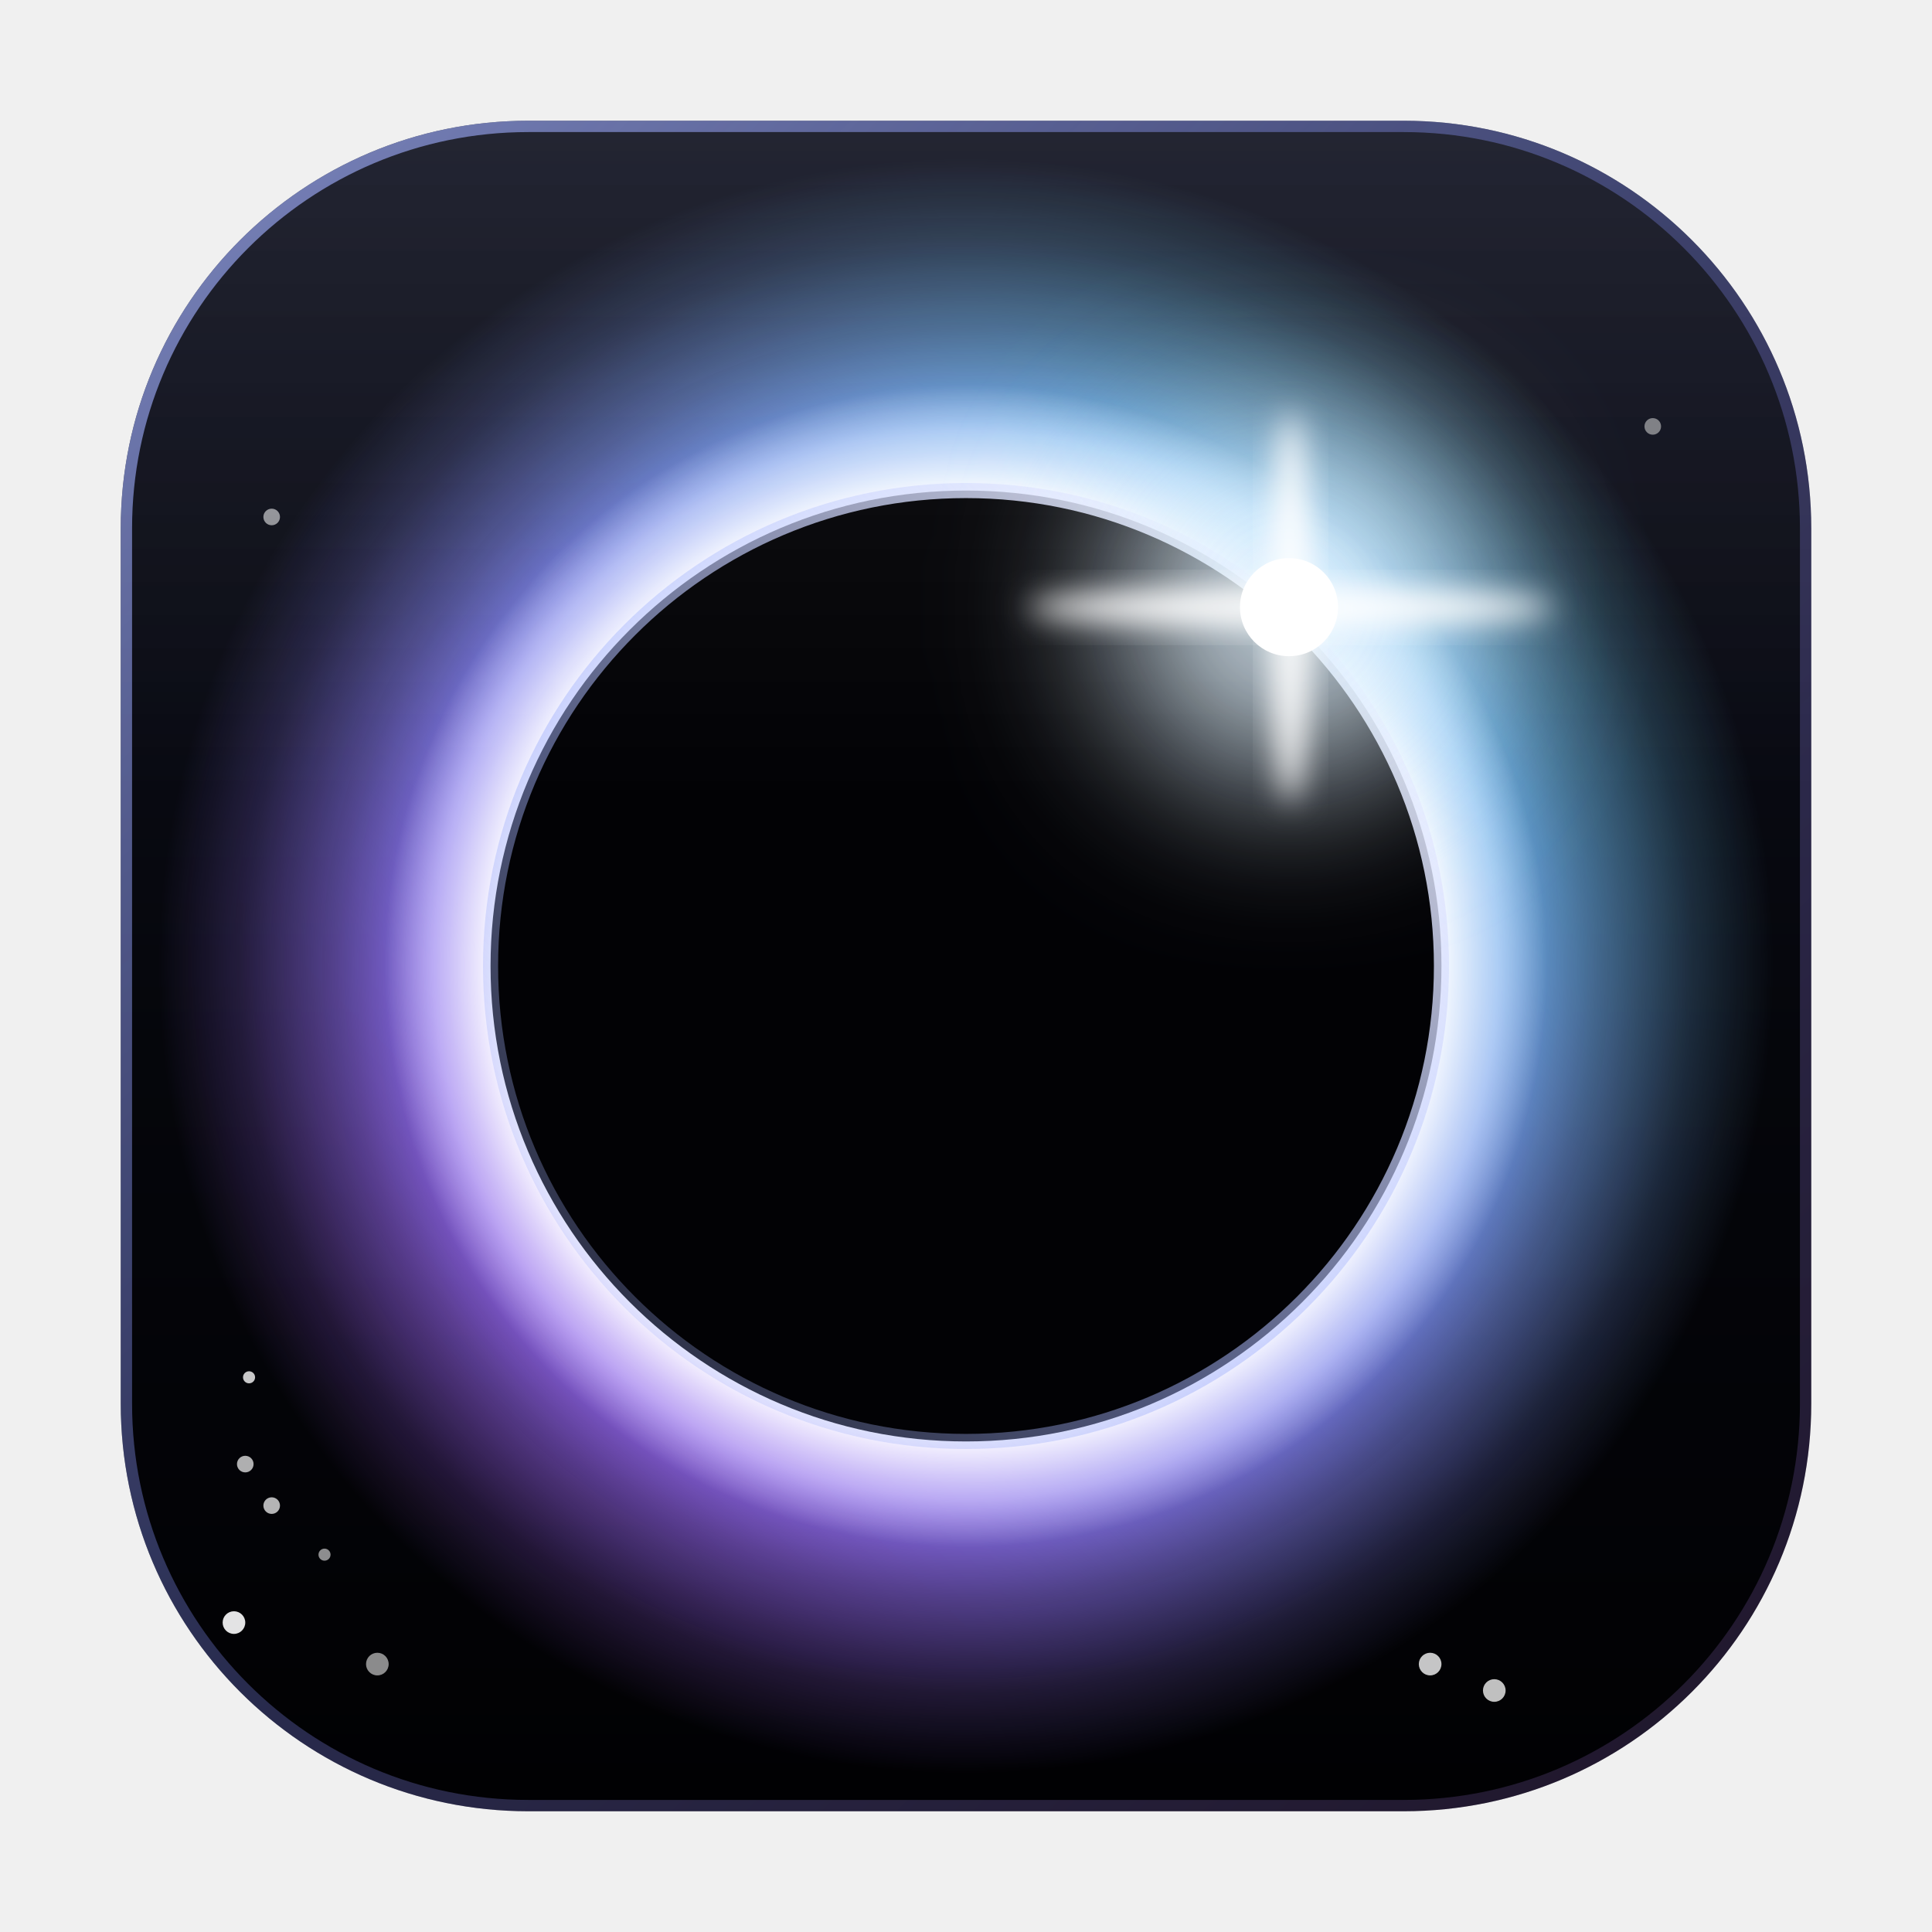
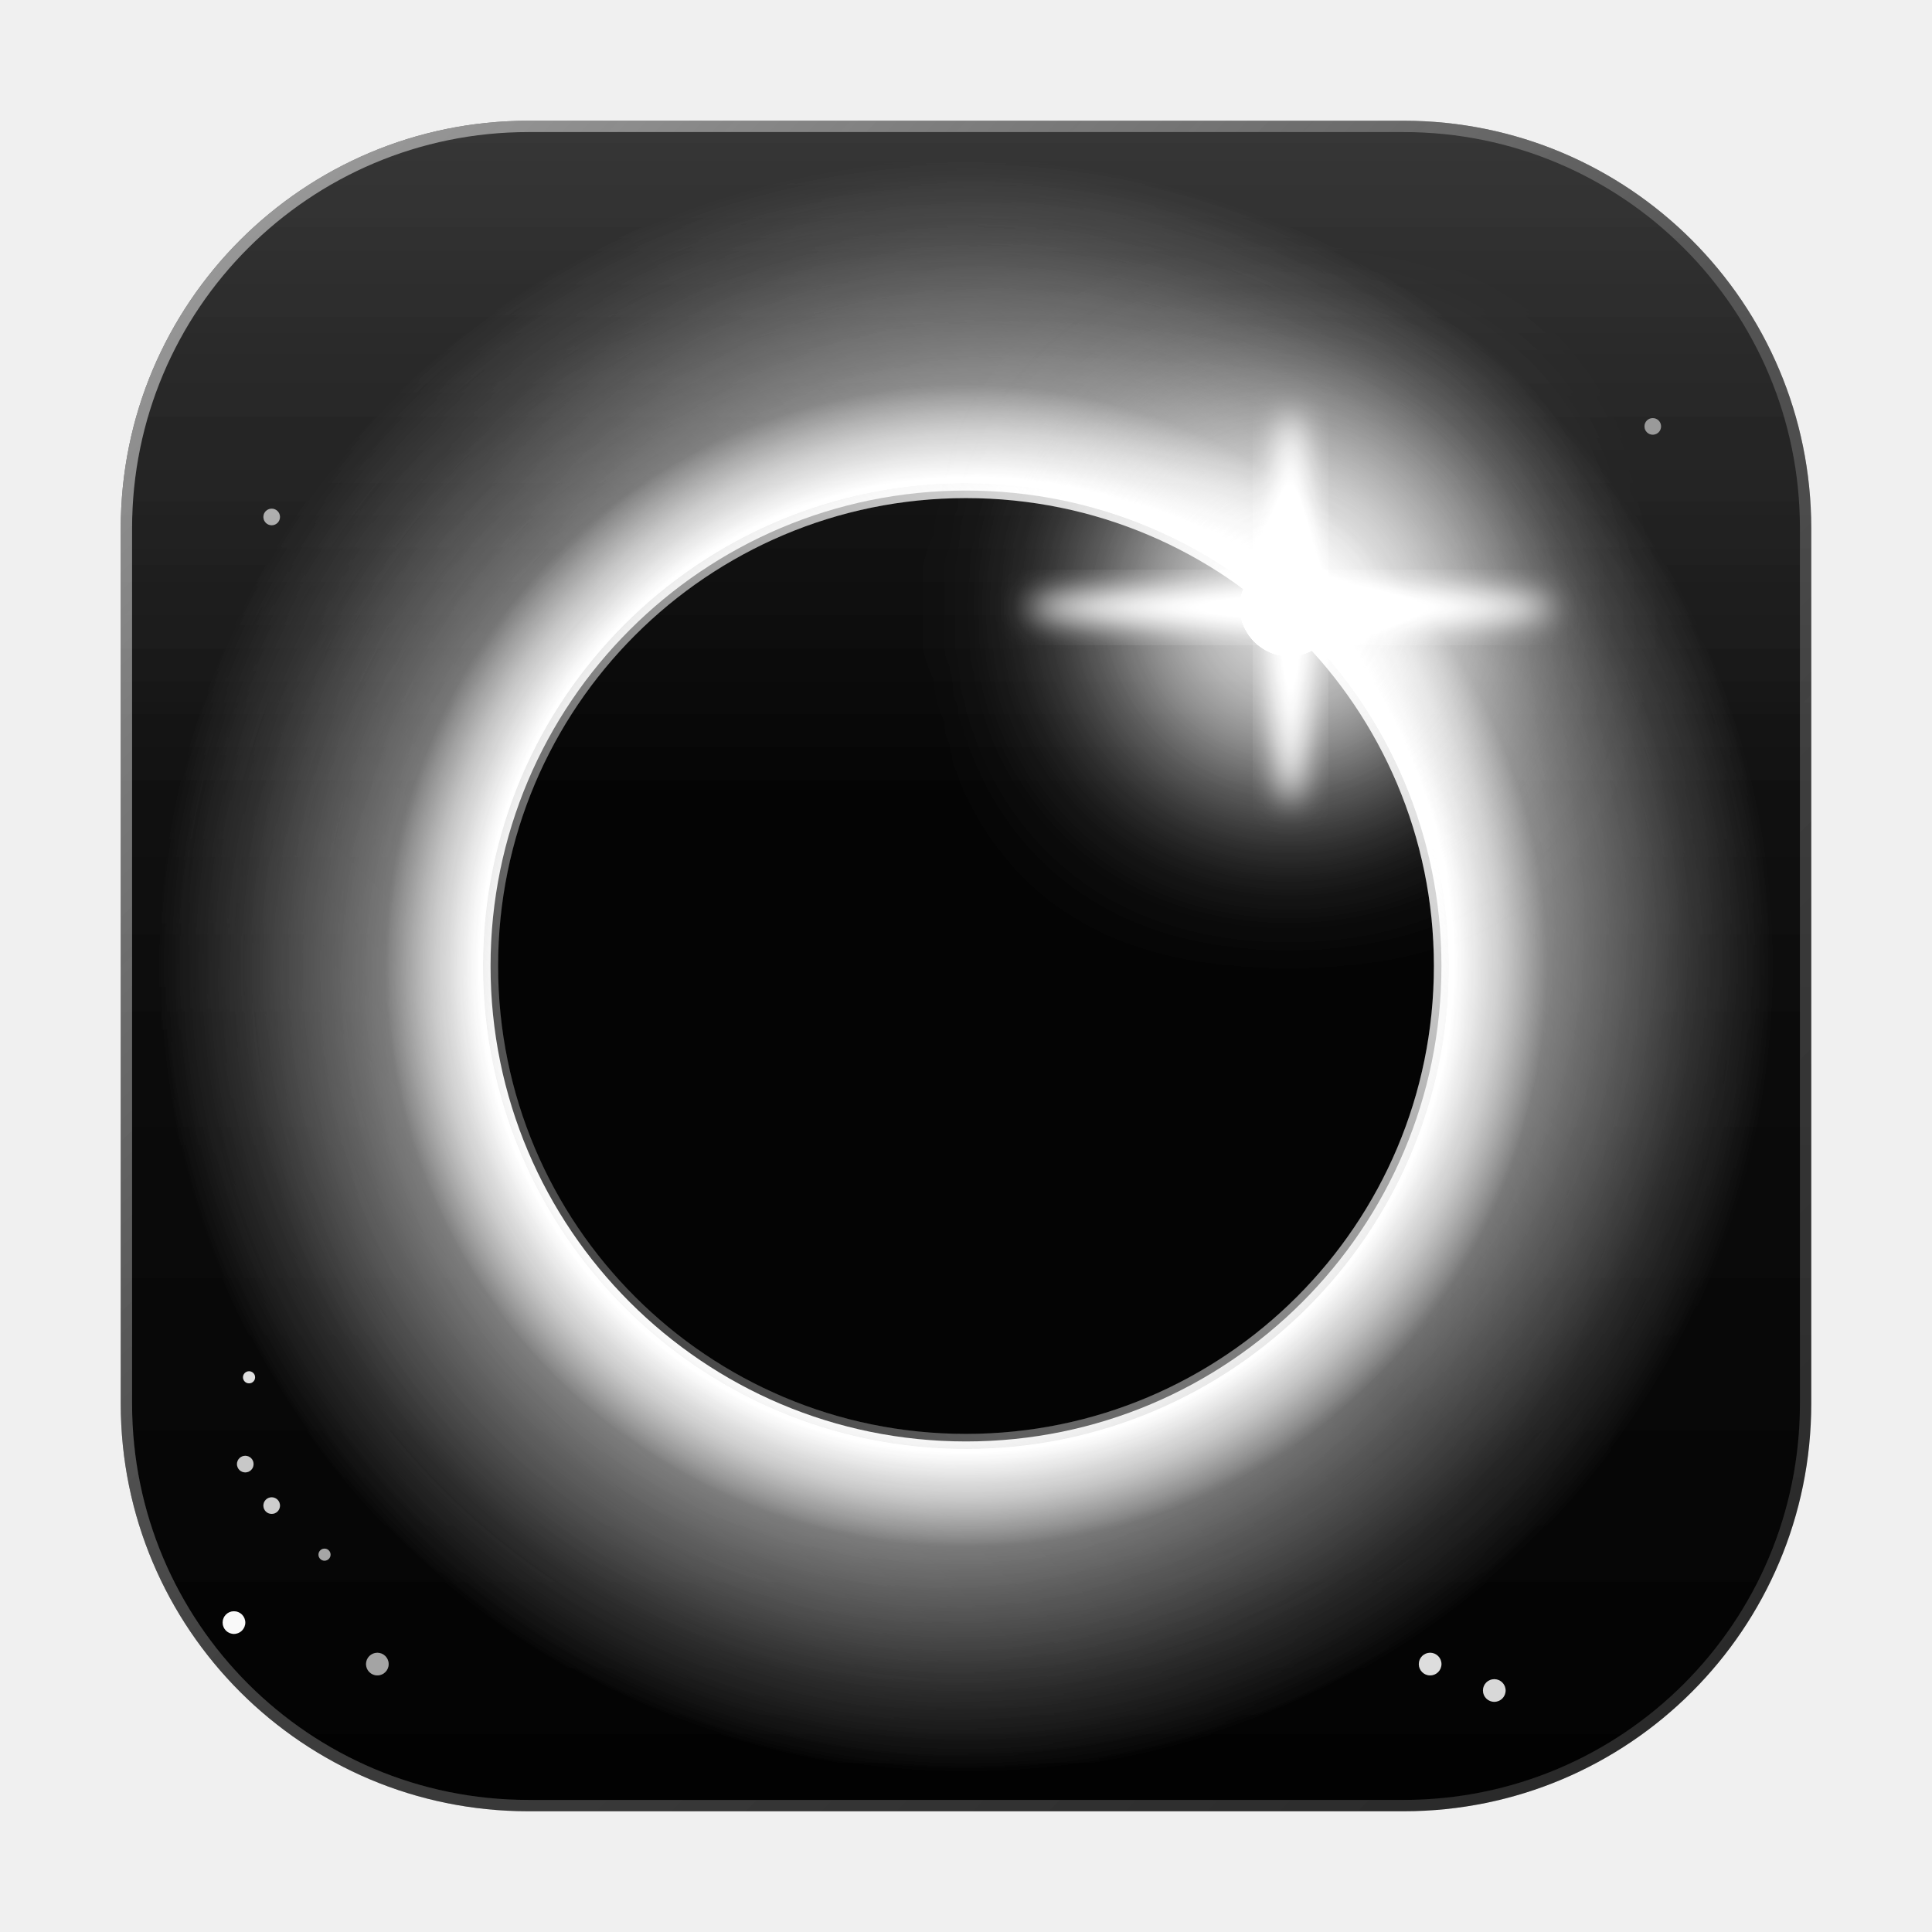
<svg xmlns="http://www.w3.org/2000/svg" viewBox="0 0 512 512" width="512" height="512">
  <defs>
    <linearGradient id="bg" x1="0" y1="0" x2="0" y2="1">
      <stop offset="0" stop-color="#101221" />
      <stop offset=".55" stop-color="#05060b" />
      <stop offset="1" stop-color="#010103" />
    </linearGradient>
    <linearGradient id="edge" x1="0" y1="0" x2="1" y2="1">
      <stop offset="0" stop-color="#a5b4fc" stop-opacity=".7" />
      <stop offset=".5" stop-color="#818cf8" stop-opacity=".3" />
      <stop offset="1" stop-color="#c084fc" stop-opacity=".15" />
    </linearGradient>
    <linearGradient id="sheen" x1="0" y1="0" x2="0" y2="1">
      <stop offset="0" stop-color="#fff" stop-opacity=".08" />
      <stop offset=".4" stop-color="#fff" stop-opacity="0" />
    </linearGradient>
    <filter id="b4" x="-50%" y="-50%" width="200%" height="200%">
      <feGaussianBlur stdDeviation="4" />
    </filter>
    <filter id="b10" x="-100%" y="-100%" width="300%" height="300%">
      <feGaussianBlur stdDeviation="10" />
    </filter>
    <filter id="b22" x="-100%" y="-100%" width="300%" height="300%">
      <feGaussianBlur stdDeviation="22" />
    </filter>
    <clipPath id="tile">
      <rect x="32" y="32" width="448" height="448" rx="108" />
    </clipPath>
    <radialGradient id="corona" cx="256" cy="256" r="214" gradientUnits="userSpaceOnUse">
      <stop offset=".58" stop-color="#ffffff" />
      <stop offset=".63" stop-color="#c7d2fe" stop-opacity=".9" />
      <stop offset=".74" stop-color="#818cf8" stop-opacity=".5" />
      <stop offset=".87" stop-color="#7c3aed" stop-opacity=".18" />
      <stop offset="1" stop-color="#7c3aed" stop-opacity="0" />
    </radialGradient>
    <linearGradient id="limb" x1="1" y1="0" x2="0" y2="1">
      <stop offset="0" stop-color="#fff" />
      <stop offset=".6" stop-color="#a5b4fc" stop-opacity=".5" />
      <stop offset="1" stop-color="#a5b4fc" stop-opacity=".15" />
    </linearGradient>
    <linearGradient id="hue" x1="430" y1="80" x2="80" y2="430" gradientUnits="userSpaceOnUse">
-       <stop offset="0" stop-color="#67e8f9" />
-       <stop offset=".5" stop-color="#818cf8" />
-       <stop offset="1" stop-color="#a855f7" />
+       <stop offset="0" stop-color="#2dd4bf" />
+       <stop offset=".5" stop-color="#8b5cf6" />
+       <stop offset="1" stop-color="#f472b6" />
    </linearGradient>
    <radialGradient id="glowshape" cx="256" cy="256" r="214" gradientUnits="userSpaceOnUse">
      <stop offset=".58" stop-color="#fff" />
      <stop offset=".66" stop-color="#fff" stop-opacity=".95" />
      <stop offset=".78" stop-color="#fff" stop-opacity=".55" />
      <stop offset=".9" stop-color="#fff" stop-opacity=".2" />
      <stop offset="1" stop-color="#fff" stop-opacity="0" />
    </radialGradient>
    <mask id="ring">
      <circle cx="256" cy="256" r="214" fill="url(#glowshape)" />
    </mask>
    <radialGradient id="hot" cx="256" cy="256" r="214" gradientUnits="userSpaceOnUse">
      <stop offset=".58" stop-color="#fff" />
      <stop offset=".64" stop-color="#fff" stop-opacity=".55" />
      <stop offset=".72" stop-color="#fff" stop-opacity="0" />
    </radialGradient>
+     <filter id="mono" filterUnits="userSpaceOnUse" x="0" y="0" width="512" height="512" color-interpolation-filters="sRGB">
+       <feColorMatrix type="saturate" values="0" />
+       <feComponentTransfer>
+         <feFuncR type="gamma" amplitude="1.08" exponent="0.85" />
+         <feFuncG type="gamma" amplitude="1.08" exponent="0.85" />
+         <feFuncB type="gamma" amplitude="1.08" exponent="0.85" />
+       </feComponentTransfer>
+     </filter>
  </defs>
-   <g clip-path="url(#tile)">
-     <rect x="32" y="32" width="448" height="448" fill="url(#bg)" />
-     <circle cx="65" cy="388" r="2.2" fill="#fff" opacity="0.68" />
-     <circle cx="66" cy="365" r="1.6" fill="#fff" opacity="0.78" />
-     <circle cx="72" cy="399" r="2.2" fill="#fff" opacity="0.70" />
-     <circle cx="438" cy="113" r="2.2" fill="#fff" opacity="0.45" />
-     <circle cx="396" cy="448" r="3" fill="#fff" opacity="0.75" />
-     <circle cx="86" cy="412" r="1.6" fill="#fff" opacity="0.55" />
-     <circle cx="72" cy="137" r="2.2" fill="#fff" opacity="0.55" />
-     <circle cx="100" cy="441" r="3" fill="#fff" opacity="0.54" />
-     <circle cx="379" cy="441" r="3" fill="#fff" opacity="0.77" />
-     <circle cx="62" cy="430" r="3" fill="#fff" opacity="0.89" />
-     <rect x="32" y="32" width="448" height="448" fill="url(#hue)" mask="url(#ring)" />
-     <circle cx="256" cy="256" r="214" fill="url(#hot)" />
-     <circle cx="256" cy="256" r="126" fill="#020205" />
-     <circle cx="256" cy="256" r="126" fill="none" stroke="url(#limb)" stroke-width="4" />
-     <circle cx="341.6" cy="160.9" r="46" fill="#e0f2fe" opacity=".85" filter="url(#b22)" />
-     <ellipse cx="342" cy="161" rx="70" ry="5" fill="#fff" filter="url(#b4)" />
-     <ellipse cx="342" cy="161" rx="5" ry="52" fill="#fff" filter="url(#b4)" />
-     <circle cx="341.6" cy="160.9" r="13" fill="#fff" />
-     <rect x="32" y="32" width="448" height="448" fill="url(#sheen)" />
+   <g filter="url(#mono)">
+     <g clip-path="url(#tile)">
+       <rect x="32" y="32" width="448" height="448" fill="url(#bg)" />
+       <circle cx="65" cy="388" r="2.2" fill="#fff" opacity="0.68" />
+       <circle cx="66" cy="365" r="1.6" fill="#fff" opacity="0.78" />
+       <circle cx="72" cy="399" r="2.2" fill="#fff" opacity="0.70" />
+       <circle cx="438" cy="113" r="2.2" fill="#fff" opacity="0.45" />
+       <circle cx="396" cy="448" r="3" fill="#fff" opacity="0.75" />
+       <circle cx="86" cy="412" r="1.6" fill="#fff" opacity="0.55" />
+       <circle cx="72" cy="137" r="2.2" fill="#fff" opacity="0.55" />
+       <circle cx="100" cy="441" r="3" fill="#fff" opacity="0.54" />
+       <circle cx="379" cy="441" r="3" fill="#fff" opacity="0.77" />
+       <circle cx="62" cy="430" r="3" fill="#fff" opacity="0.89" />
+       <rect x="32" y="32" width="448" height="448" fill="url(#hue)" mask="url(#ring)" />
+       <circle cx="256" cy="256" r="214" fill="url(#hot)" />
+       <circle cx="256" cy="256" r="126" fill="#020205" />
+       <circle cx="256" cy="256" r="126" fill="none" stroke="url(#limb)" stroke-width="4" />
+       <circle cx="341.6" cy="160.9" r="46" fill="#e0f2fe" opacity=".85" filter="url(#b22)" />
+       <ellipse cx="342" cy="161" rx="70" ry="5" fill="#fff" filter="url(#b4)" />
+       <ellipse cx="342" cy="161" rx="5" ry="52" fill="#fff" filter="url(#b4)" />
+       <circle cx="341.6" cy="160.9" r="13" fill="#fff" />
+       <rect x="32" y="32" width="448" height="448" fill="url(#sheen)" />
+     </g>
+     <rect x="33.5" y="33.5" width="445" height="445" rx="106.5" fill="none" stroke="url(#edge)" stroke-width="3" />
  </g>
-   <rect x="33.5" y="33.5" width="445" height="445" rx="106.5" fill="none" stroke="url(#edge)" stroke-width="3" />
</svg>
